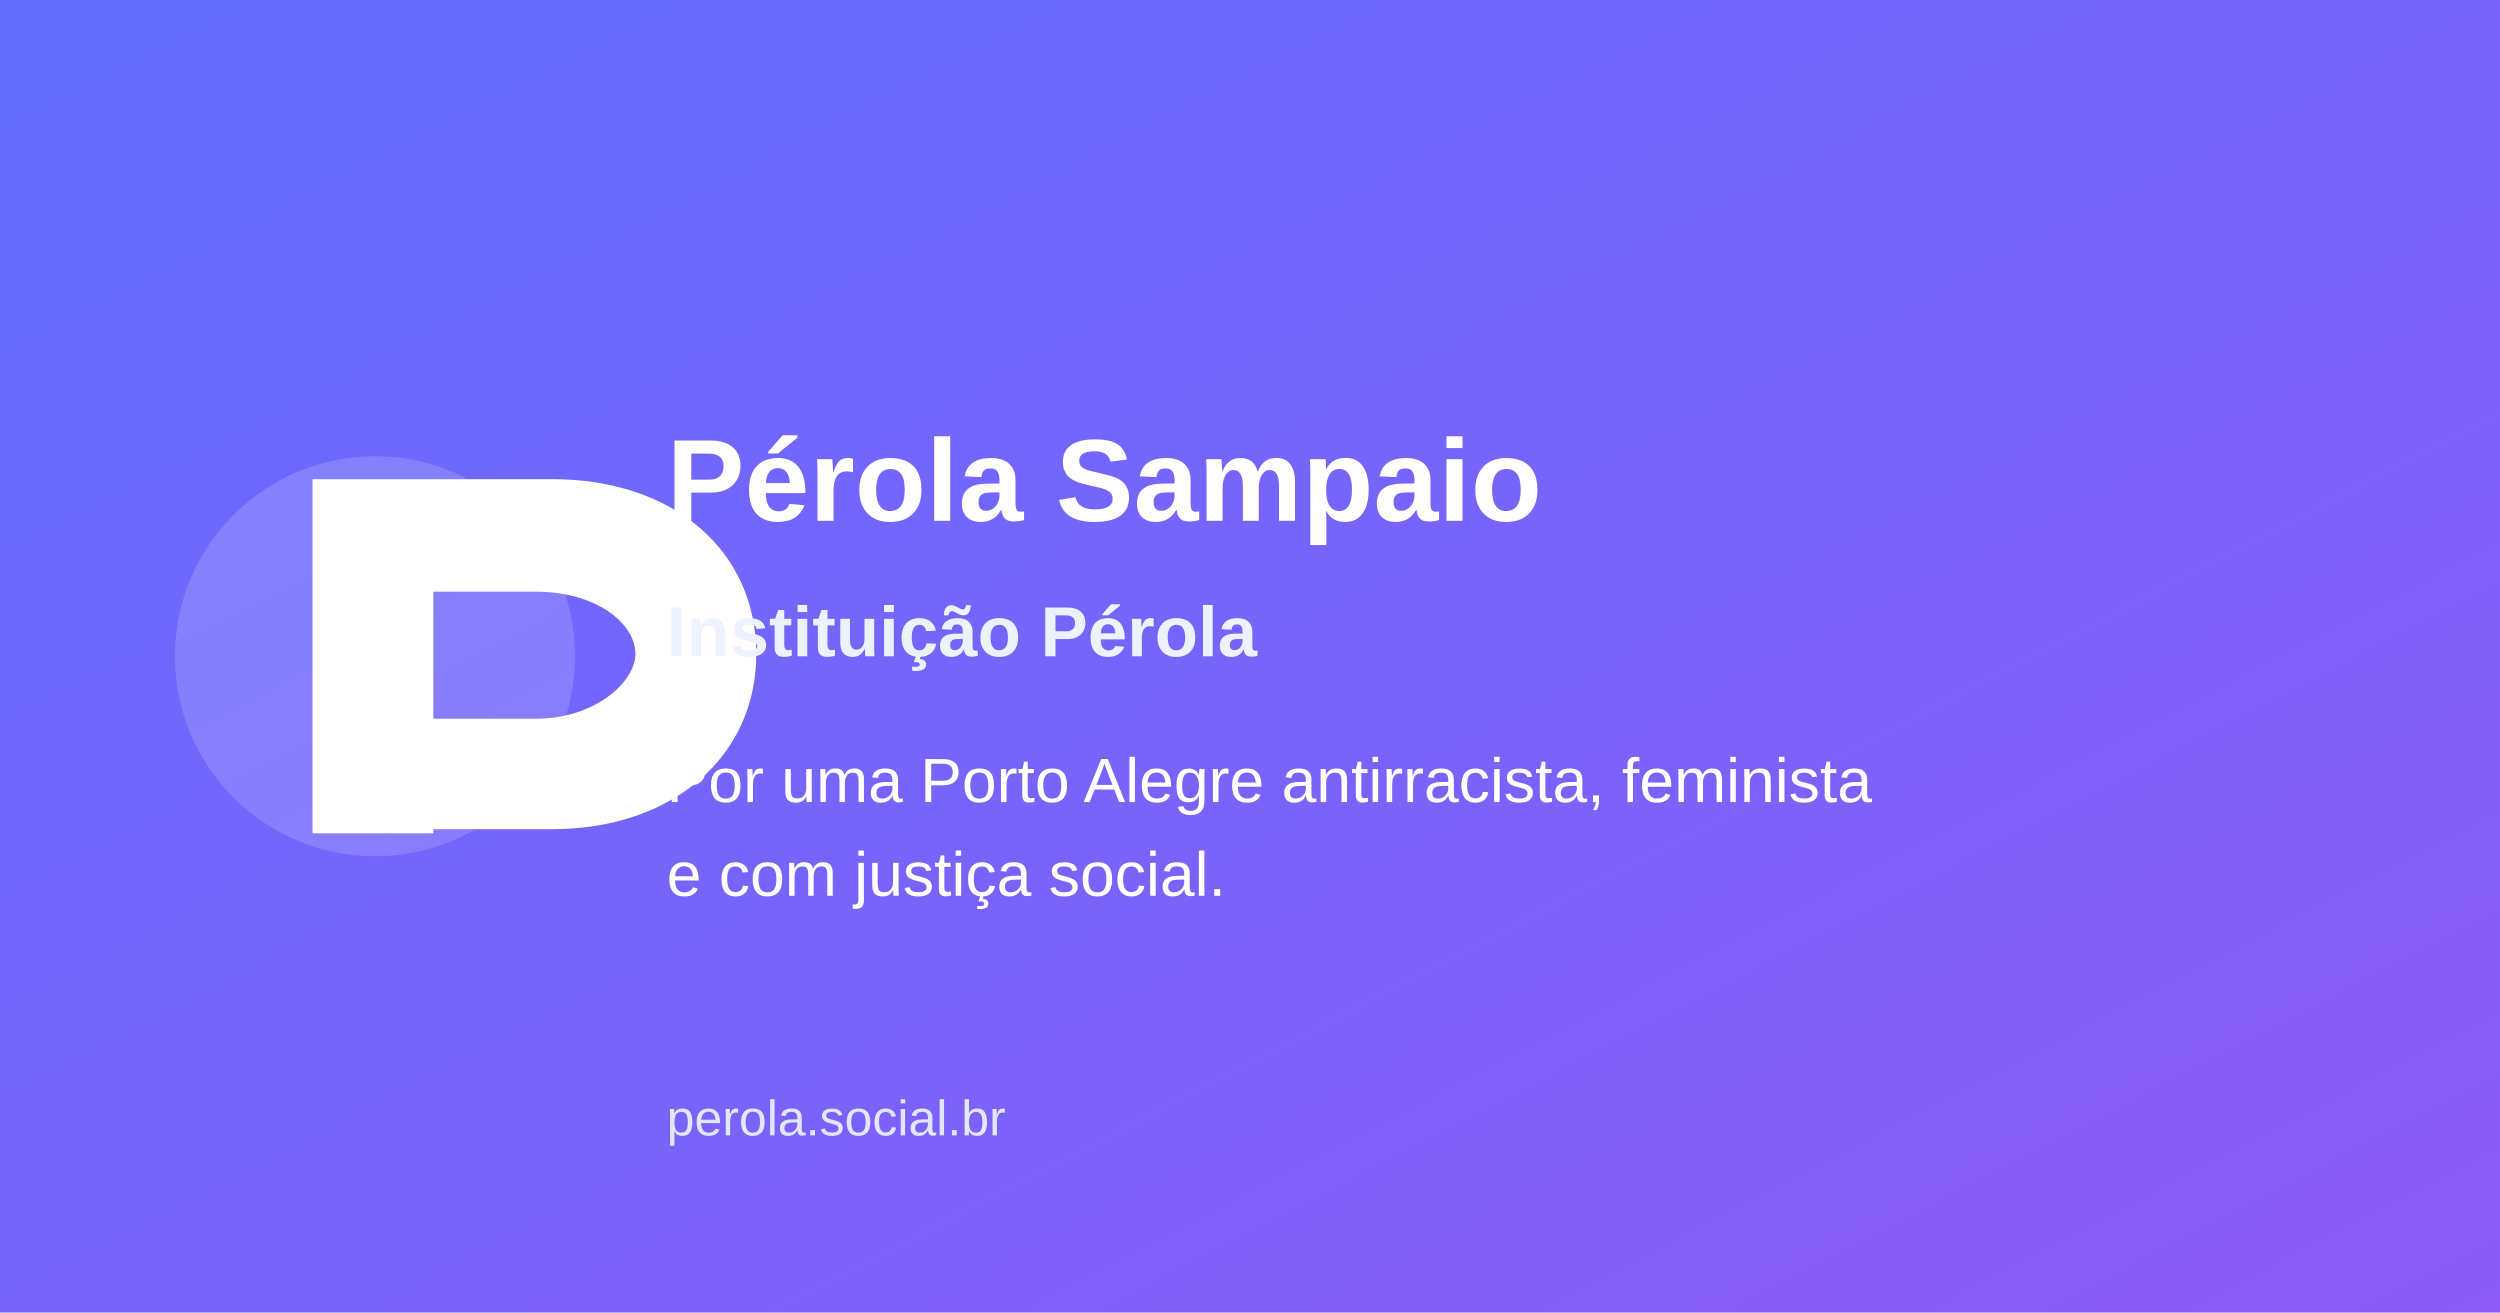
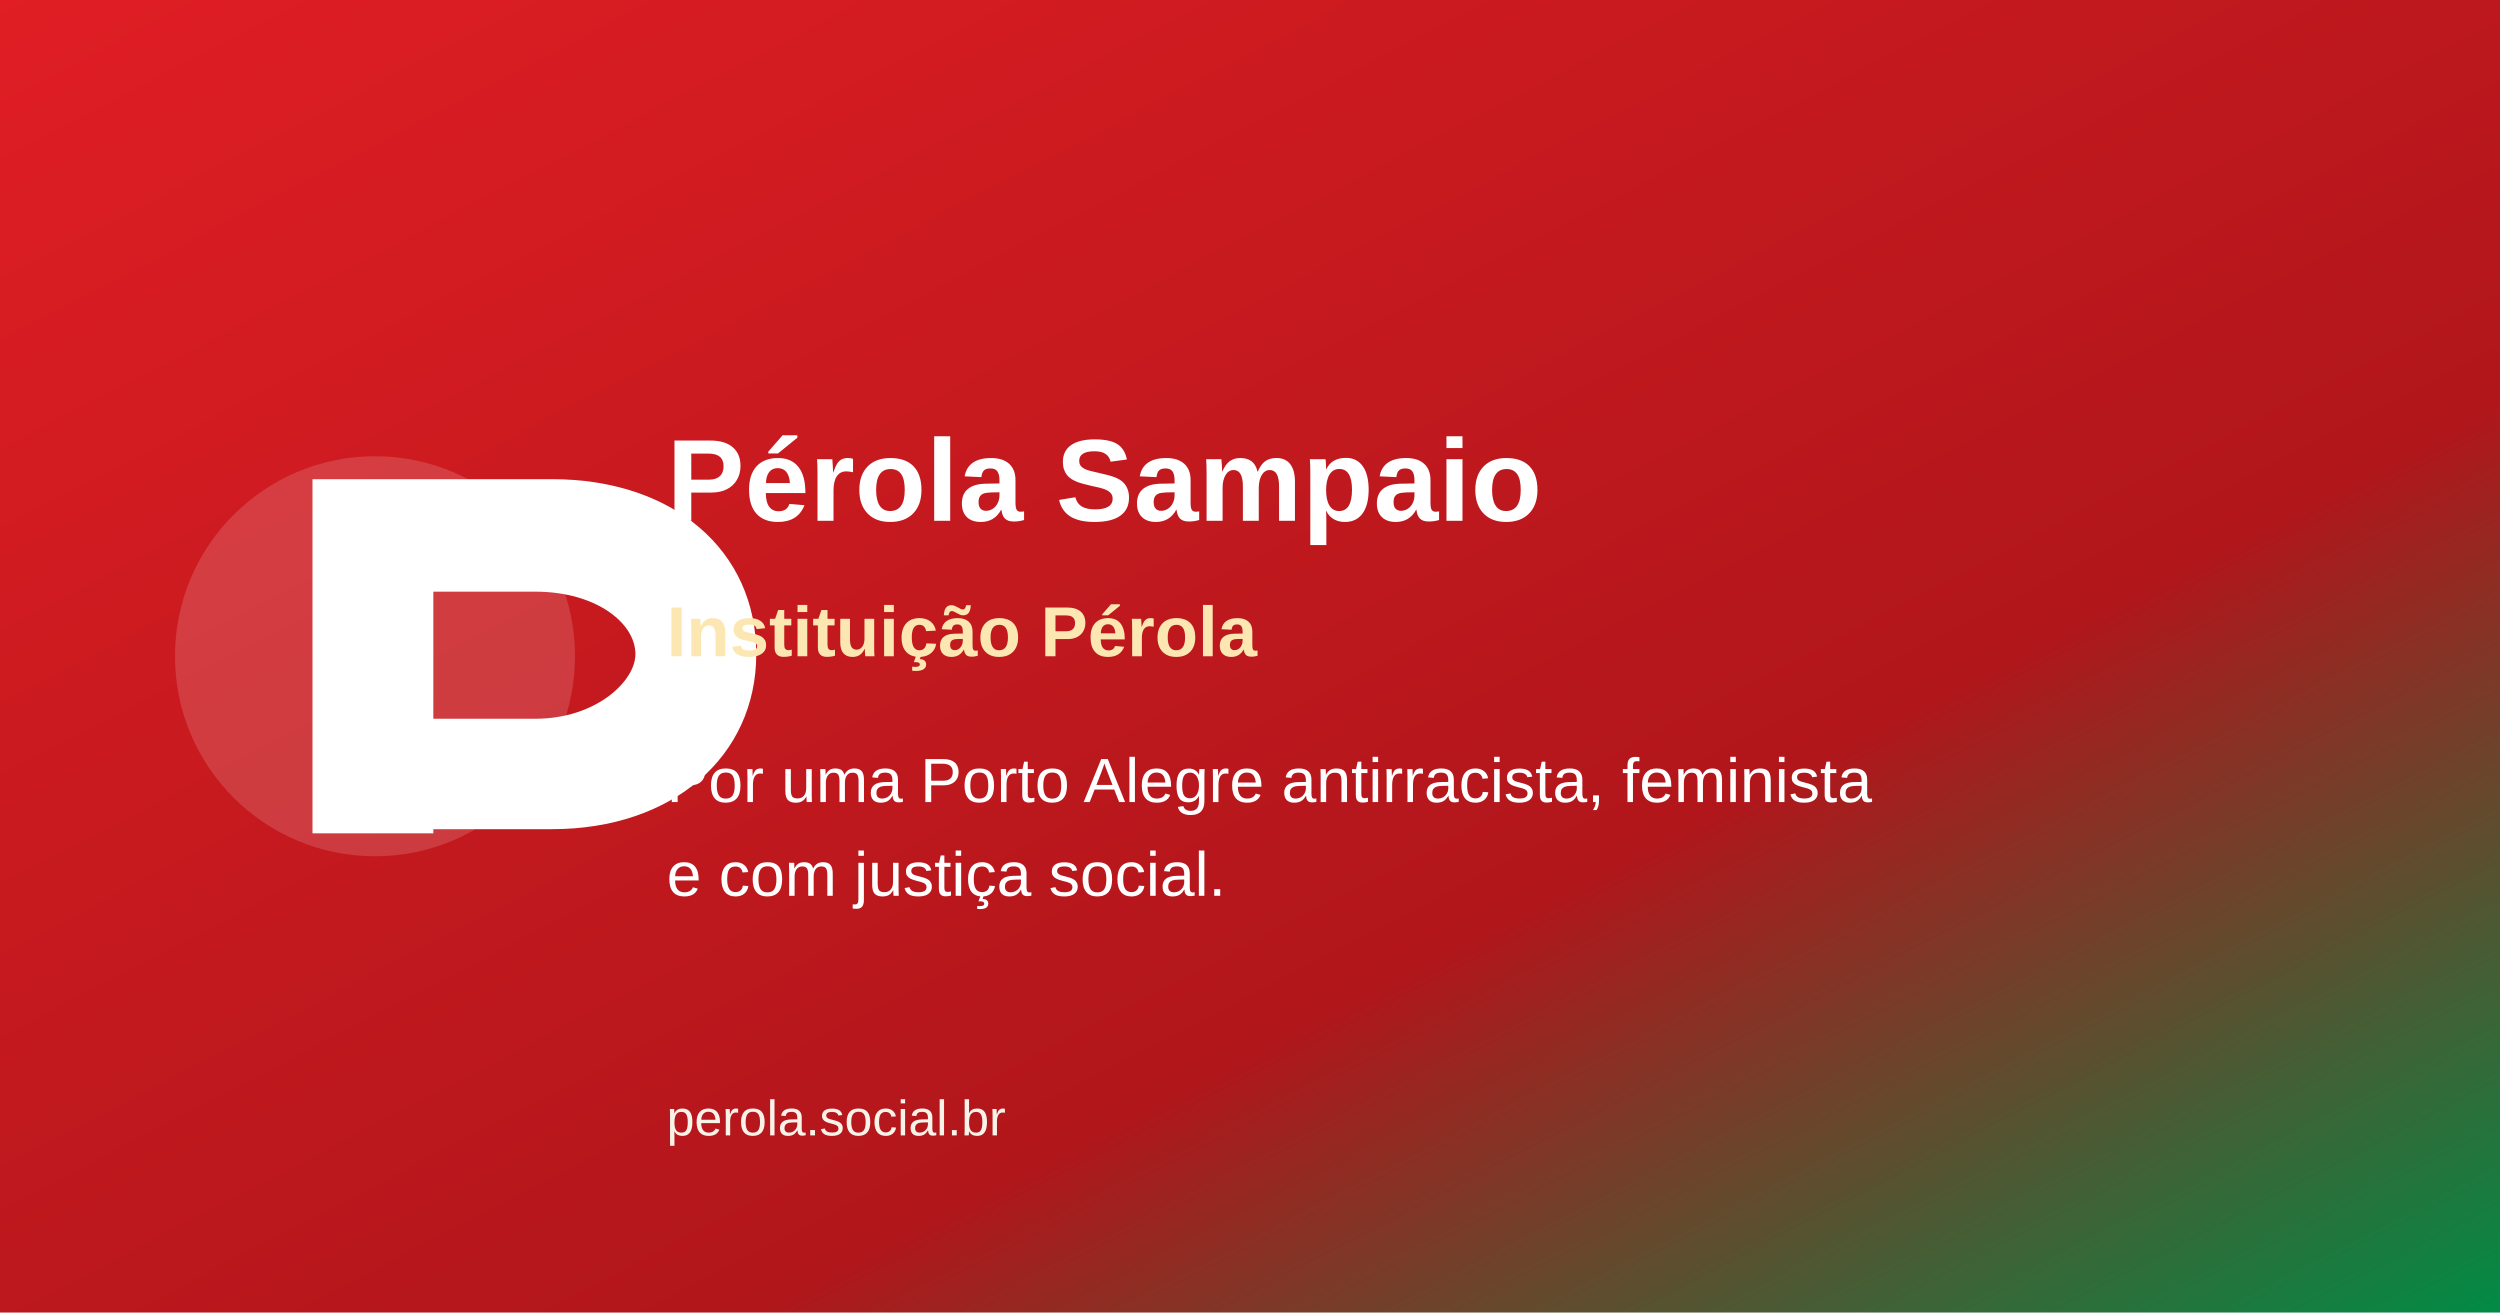
<svg xmlns="http://www.w3.org/2000/svg" width="1200" height="630" viewBox="0 0 1200 630" role="img" aria-label="Instituição Pérola">
  <defs>
    <linearGradient id="bg" x1="0" y1="0" x2="1" y2="1">
-       <stop offset="0%" stop-color="#646cff" />
-       <stop offset="100%" stop-color="#8b5cf6" />
+       <stop offset="0%" stop-color="#e01e24" />
+       <stop offset="65%" stop-color="#b1161b" />
+       <stop offset="100%" stop-color="#008c45" />
    </linearGradient>
  </defs>
  <rect width="1200" height="630" fill="url(#bg)" />
  <circle cx="180" cy="315" r="96" fill="rgba(255,255,255,0.15)" />
  <path d="M150 400V230h115c58 0 98 34 98 84 0 49-40 84-98 84h-57v2h-58zm58-55h49c29 0 48-18 48-31 0-15-19-30-48-30h-49v61z" fill="#fff" />
  <text x="320" y="250" fill="#ffffff" font-family="Plus Jakarta Sans, Arial, sans-serif" font-size="56" font-weight="800">
    Pérola Sampaio
  </text>
-   <text x="320" y="315" fill="#eef2ff" font-family="Plus Jakarta Sans, Arial, sans-serif" font-size="34" font-weight="600">
+   <text x="320" y="315" fill="#fce7b2" font-family="Plus Jakarta Sans, Arial, sans-serif" font-size="34" font-weight="600">
    Instituição Pérola
  </text>
  <text x="320" y="385" fill="#ffffff" font-family="Plus Jakarta Sans, Arial, sans-serif" font-size="30" font-weight="500">
    Por uma Porto Alegre antirracista, feminista
  </text>
  <text x="320" y="430" fill="#ffffff" font-family="Plus Jakarta Sans, Arial, sans-serif" font-size="30" font-weight="500">
    e com justiça social.
  </text>
-   <text x="320" y="545" fill="#e0e7ff" font-family="Plus Jakarta Sans, Arial, sans-serif" font-size="24" font-weight="500">
+   <text x="320" y="545" fill="#f8f3e9" font-family="Plus Jakarta Sans, Arial, sans-serif" font-size="24" font-weight="500">
    perola.social.br
  </text>
</svg>
